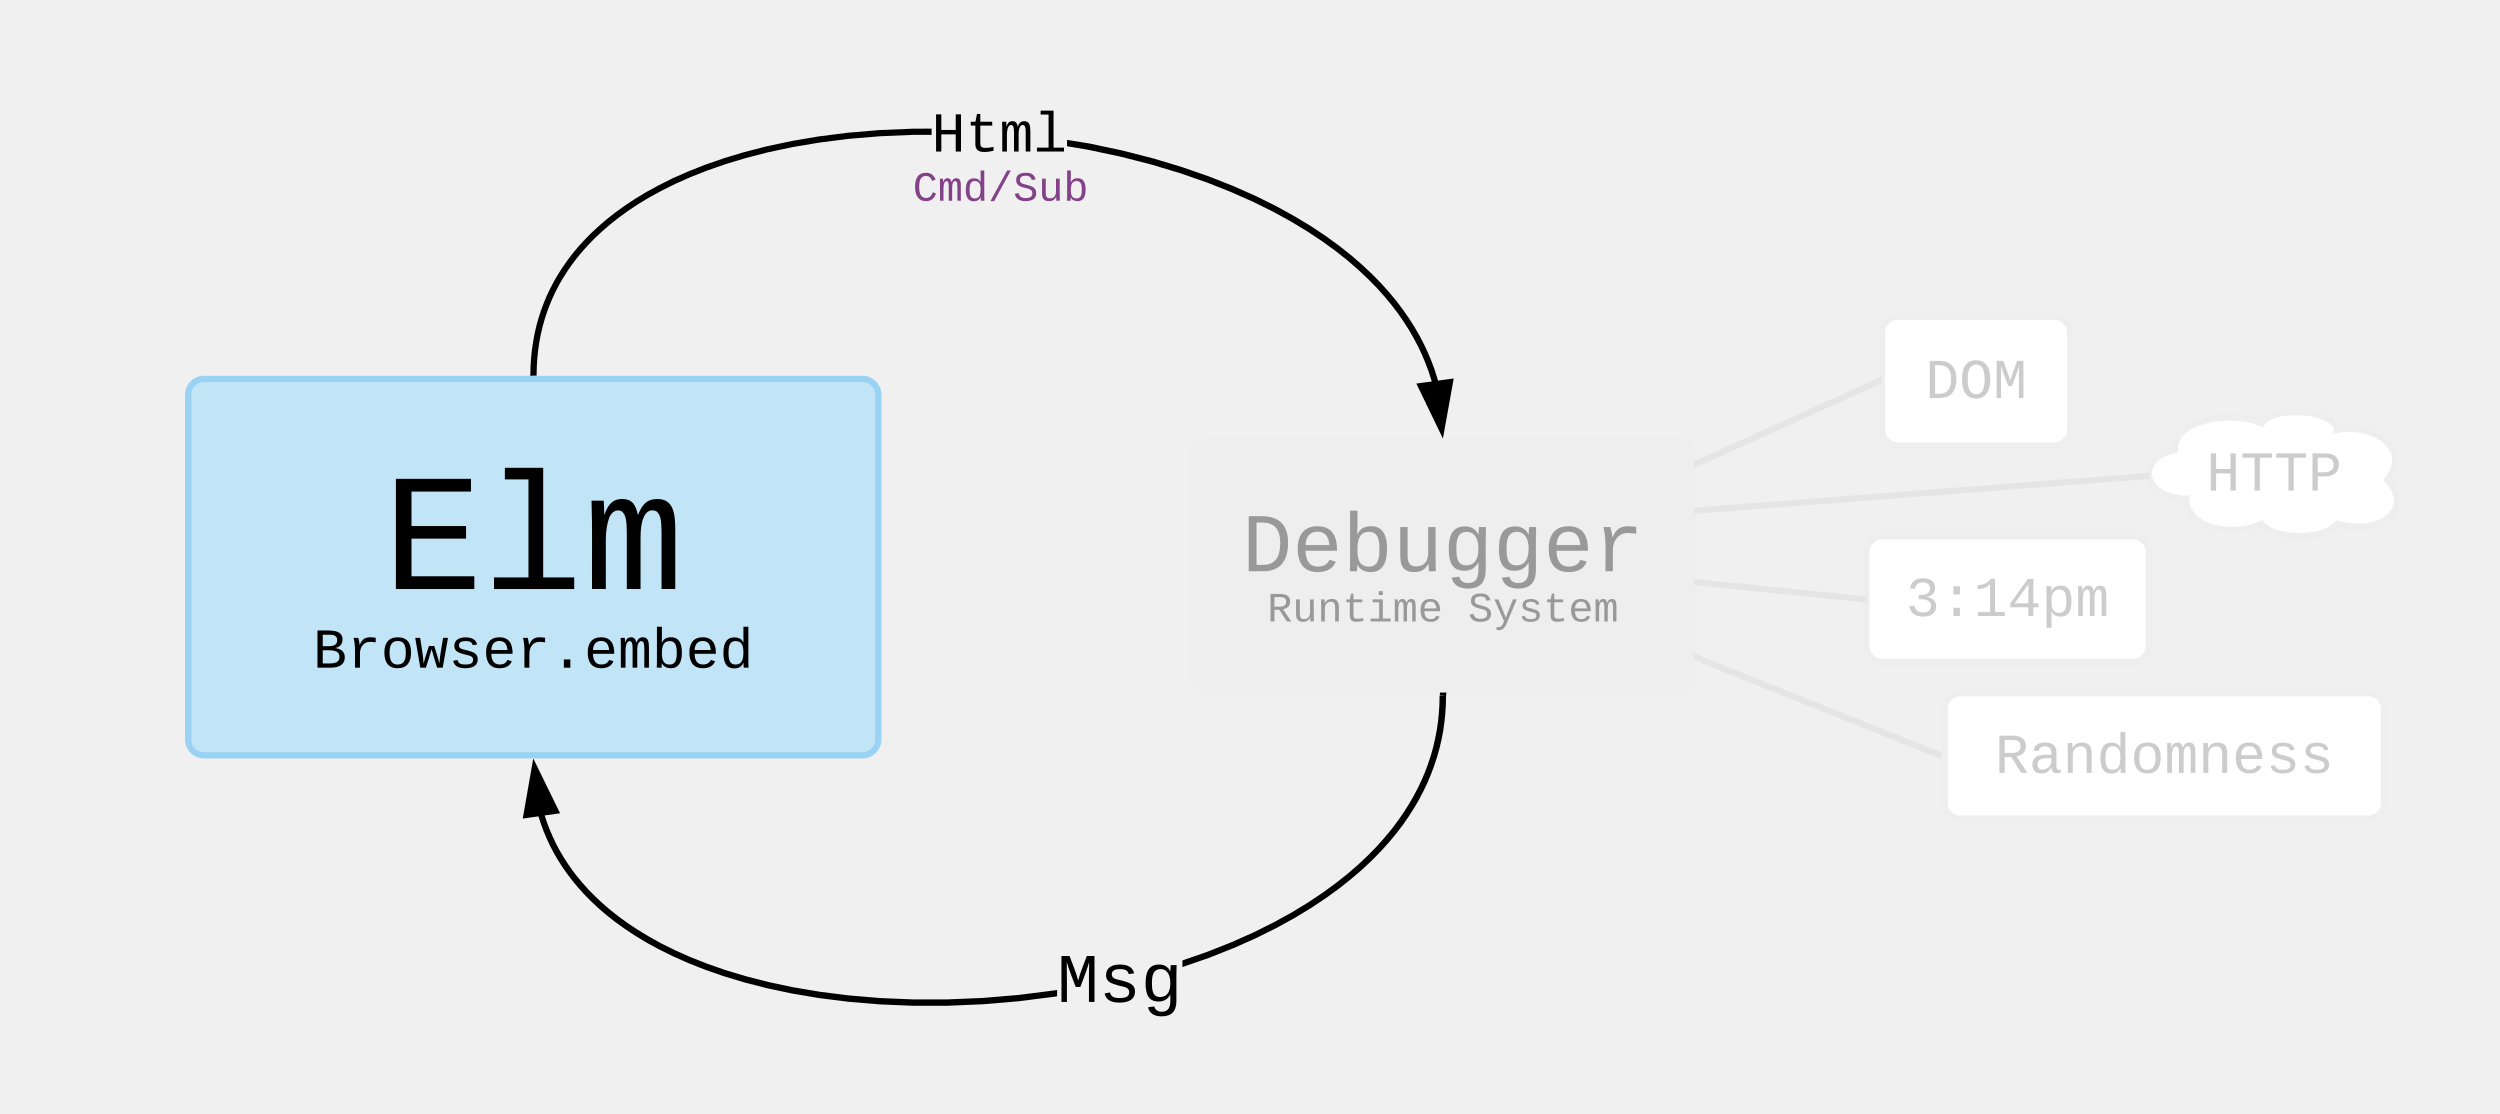
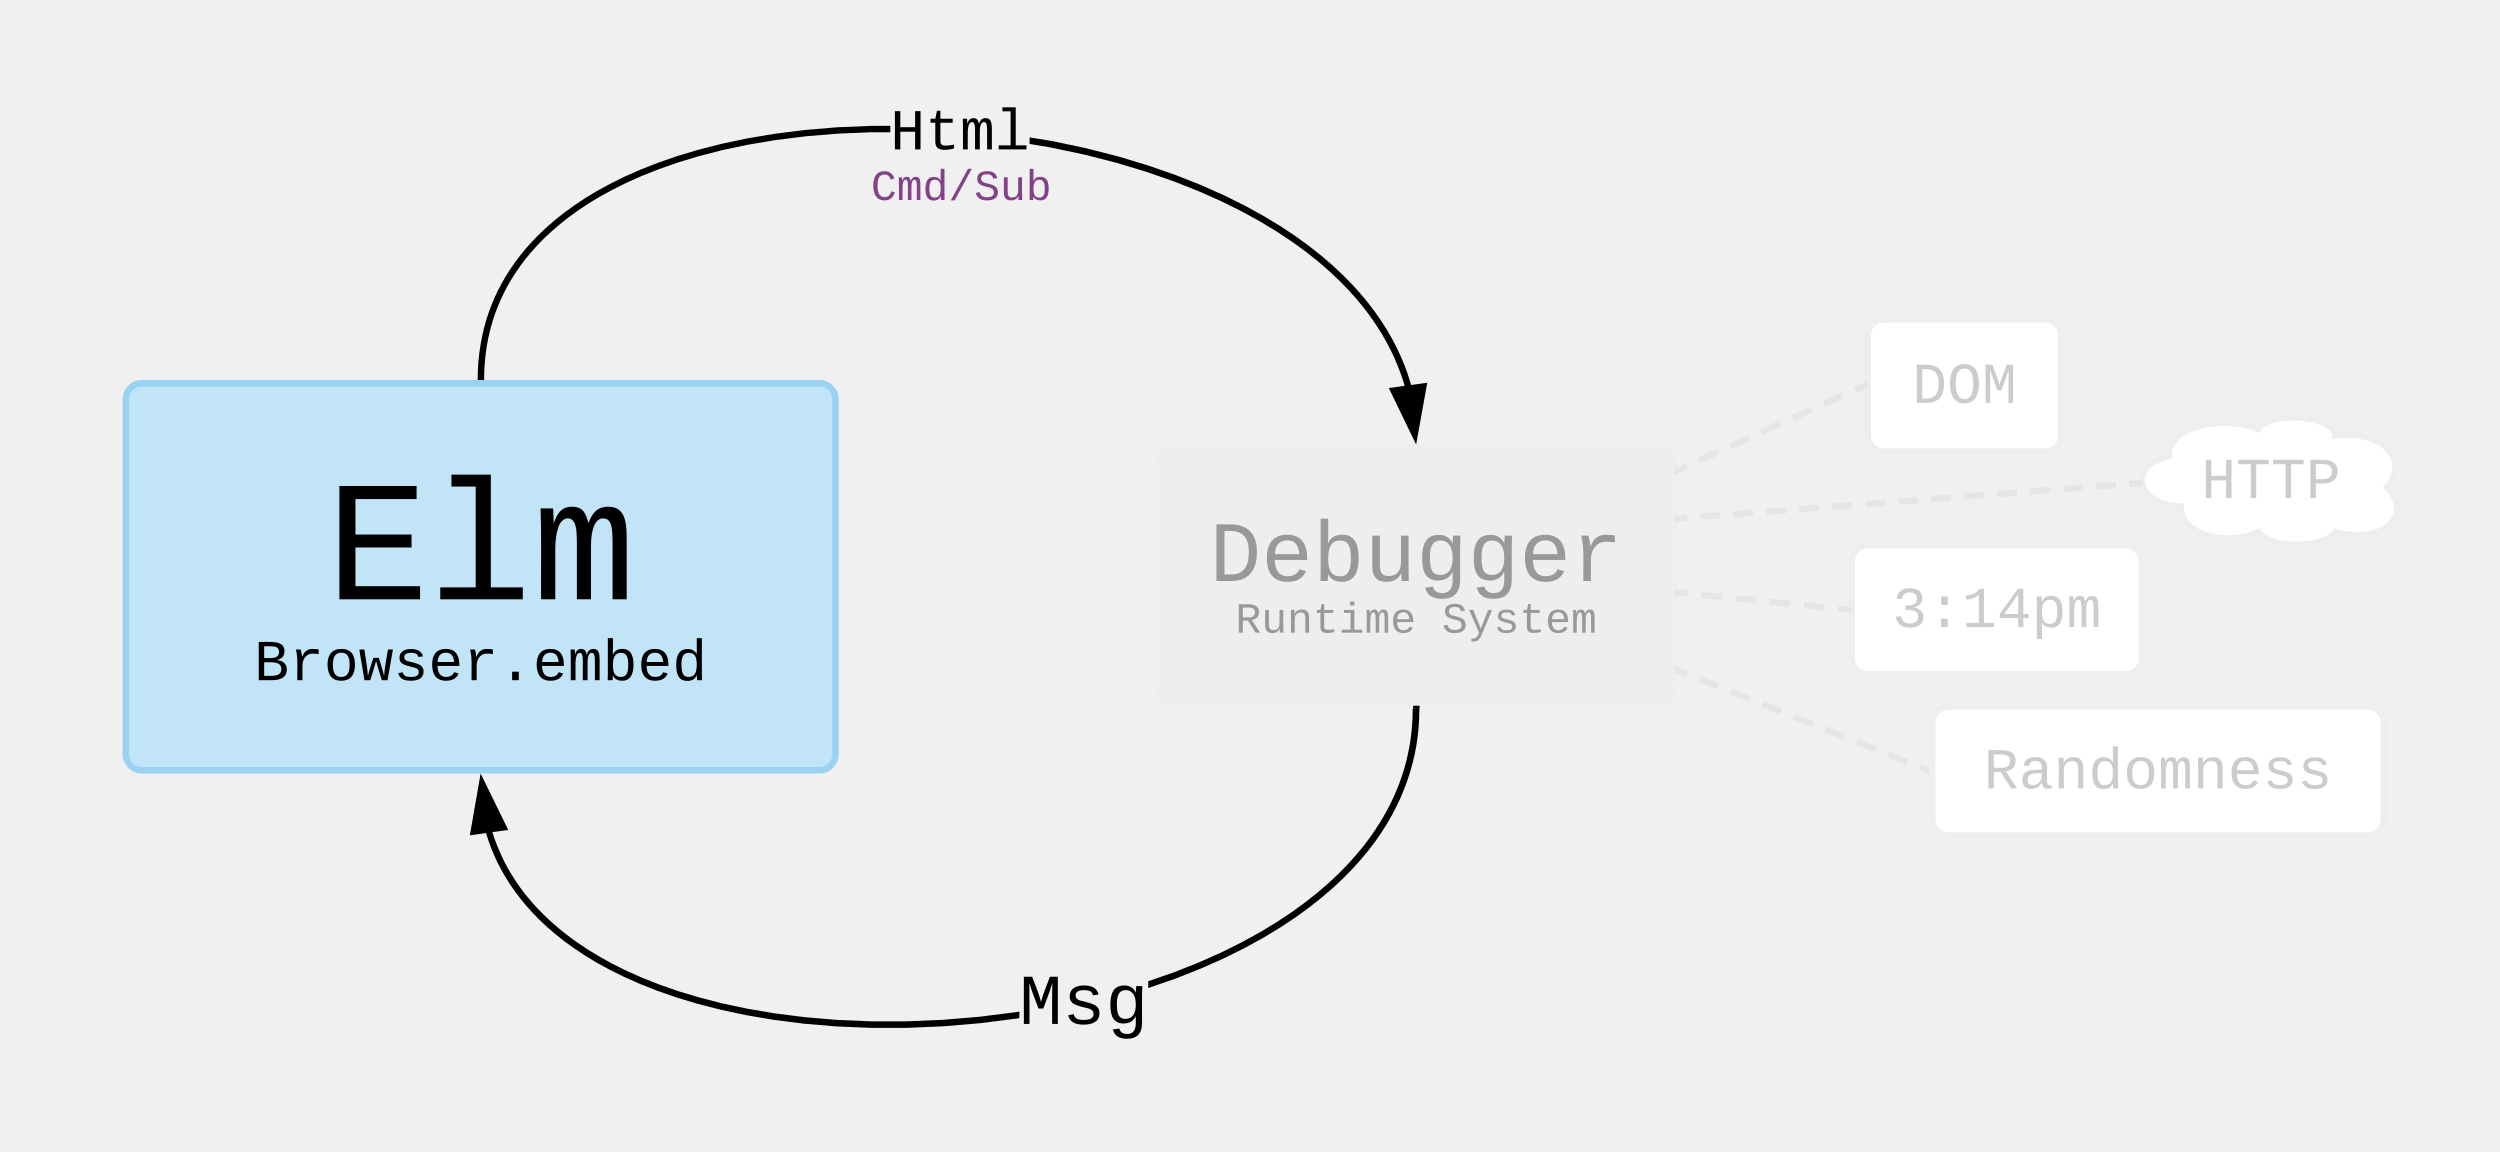
- <svg xmlns="http://www.w3.org/2000/svg" xmlns:ns1="lucid" xmlns:xlink="http://www.w3.org/1999/xlink" width="797" height="355">
-   <g transform="translate(-480 -1238)" ns1:page-tab-id="0_0">
+ <svg xmlns="http://www.w3.org/2000/svg" xmlns:ns1="lucid" xmlns:xlink="http://www.w3.org/1999/xlink" width="775" height="357">
+   <g transform="translate(-501 -1240)" ns1:page-tab-id="0_0">
    <path d="M769 1293c0-2.76 2.24-5 5-5h50c2.76 0 5 2.24 5 5v10c0 2.76-2.24 5-5 5h-50c-2.76 0-5-2.24-5-5z" fill="none" />
    <use xlink:href="#a" transform="matrix(1,0,0,1,769,1288) translate(1.995443 13.9974)" />
    <path d="M860 1383.8c0-2.77 2.24-5 5-5h150c2.76 0 5 2.23 5 5v70c0 2.75-2.24 5-5 5H865c-2.76 0-5-2.25-5-5z" stroke="#eee" stroke-width="2" fill="#eee" />
    <use xlink:href="#b" transform="matrix(1,0,0,1,880,1378.792) translate(-4.010417 41.32812)" />
    <use xlink:href="#c" transform="matrix(1,0,0,1,880,1378.792) translate(3.990885 57.33073)" />
    <use xlink:href="#d" transform="matrix(1,0,0,1,880,1378.792) translate(68.0013 57.33073)" />
    <path d="M653.56 1497.7l.75 2.3.84 2.24.94 2.2 1.02 2.2 1.13 2.16 1.24 2.14 1.36 2.14 1.47 2.12 1.6 2.12 1.76 2.1 1.9 2.13 2.1 2.13 2.26 2.13 2.48 2.15 2.72 2.15 2.98 2.17 3.27 2.17 3.6 2.17 3.95 2.2 4.36 2.15 4.82 2.15 5.32 2.1 5.88 2.05 6.5 1.95 7.13 1.84 7.83 1.66 8.55 1.44 9.27 1.17 9.93.84 10.52.44H782l11.28-.47 11.38-.95 11.26-1.42 1.08-.18v2.03l-.8.13-11.33 1.44-11.46.97-11.35.48h-11.07l-10.6-.44-10.02-.84-9.34-1.18-8.64-1.46-7.9-1.68-7.23-1.85-6.57-1.98-5.95-2.07-5.4-2.14-4.9-2.18-4.44-2.2-4.04-2.2-3.66-2.23-3.34-2.22-3.05-2.2-2.77-2.2-2.55-2.2-2.33-2.2-2.14-2.18-1.95-2.18-1.8-2.18-1.67-2.2-1.52-2.18-1.4-2.2-1.28-2.22-1.17-2.23-1.05-2.26-.97-2.3-.86-2.33-.77-2.37-.06-.22 1.9-.53zM941 1459.82l-.06 2.9-.18 2.9-.3 2.8-.4 2.78-.53 2.74-.64 2.7-.76 2.7-.87 2.67-1 2.68-1.1 2.66-1.27 2.67-1.4 2.7-1.56 2.7-1.72 2.7-1.9 2.76-2.12 2.78-2.33 2.8-2.58 2.87-2.86 2.92-3.15 2.95-3.5 3-3.85 3.06-4.27 3.1-4.74 3.15-5.25 3.18-5.82 3.2-6.44 3.2-7.1 3.15-7.8 3.1-8.54 2.96v-2.12l7.84-2.72 7.73-3.06 7.02-3.12 6.35-3.16 5.74-3.15 5.17-3.14 4.67-3.1 4.2-3.06 3.8-3 3.42-2.95 3.08-2.9 2.8-2.86 2.5-2.8 2.3-2.75 2.05-2.72 1.85-2.68 1.68-2.65 1.52-2.62 1.36-2.6 1.23-2.6 1.1-2.6.95-2.57.85-2.6.73-2.6.6-2.64.52-2.65.4-2.7.28-2.73.18-2.8.06-2.87z" />
    <path d="M941 1459.9l-2-.22.1-.9h2.02zM657.05 1496.47l-9.18 1.3 2.58-14.77z" />
    <path d="M658.55 1497.27l-11.9 1.68 3.35-19.16zm-9.46-.68l6.44-.93-4.63-9.47z" />
    <use xlink:href="#e" transform="matrix(1,0,0,1,816.9952,1539.643) translate(0 17.77344)" />
    <path d="M827.27 1283.74l10.55 2.24 9.94 2.55 9.26 2.8 8.53 2.97 7.8 3.08 7.1 3.16 6.44 3.2 5.8 3.2 5.26 3.17 4.73 3.15 4.26 3.1 3.86 3.06 3.48 3.02 3.15 2.95 2.85 2.9 2.57 2.87 2.33 2.8 2.1 2.8 1.92 2.74 1.73 2.72 1.56 2.7 1.4 2.68 1.26 2.67 1.12 2.66 1 2.68.86 2.67.36 1.26-1.93.55-.34-1.22-.84-2.6-.98-2.58-1.08-2.6-1.22-2.58-1.37-2.6-1.5-2.63-1.7-2.65-1.86-2.7-2.06-2.7-2.28-2.76-2.52-2.8-2.8-2.84-3.08-2.9-3.4-2.95-3.8-3-4.2-3.05-4.68-3.1-5.17-3.14-5.73-3.15-6.36-3.15-7.02-3.12-7.72-3.06-8.46-2.94-9.18-2.77-9.86-2.53-10.47-2.22-6.7-1.13v-2.03zM777 1279v2h-5.96l-10.52.44-9.93.83-9.27 1.17-8.55 1.44-7.84 1.66-7.14 1.83-6.48 1.96-5.88 2.05-5.33 2.1-4.8 2.14-4.37 2.17-3.96 2.16-3.6 2.18-3.26 2.17-2.97 2.17-2.72 2.16-2.47 2.14-2.28 2.13-2.08 2.13-1.9 2.12-1.76 2.1-1.6 2.13-1.47 2.12-1.35 2.13-1.24 2.15-1.13 2.16-1.02 2.2-.93 2.2-.84 2.25-.73 2.28-.66 2.34-.55 2.4-.47 2.46-.37 2.54-.27 2.62-.17 2.72-.06 2.85-2-.03.06-2.9.18-2.8.28-2.7.4-2.62.47-2.55.57-2.47.68-2.43.77-2.37.87-2.33.95-2.3 1.07-2.25 1.16-2.24 1.28-2.2 1.4-2.2 1.53-2.2 1.64-2.18 1.8-2.18 1.97-2.18 2.16-2.2 2.33-2.18 2.54-2.2 2.78-2.2 3.04-2.2 3.34-2.23 3.67-2.22 4.03-2.2 4.44-2.22 4.9-2.16 5.4-2.14 5.96-2.07 6.56-1.98 7.23-1.85 7.9-1.68 8.64-1.46 9.34-1.18 10.02-.84 10.6-.44z" />
    <path d="M651 1357.9l-.1.9h-2.02l.13-1.13zM939.56 1374.6l-6.53-13.52 9.2-1.26z" />
    <path d="M940 1377.8l-8.47-17.52 11.92-1.63zm-5.47-15.92l4.6 9.5 1.86-10.38z" />
    <use xlink:href="#f" transform="matrix(1,0,0,1,776.9896,1271.916) translate(0.005 14.39648)" />
    <path d="M540 1363.8c0-2.77 2.24-5 5-5h210c2.76 0 5 2.23 5 5v110c0 2.75-2.24 5-5 5H545c-2.76 0-5-2.25-5-5z" stroke="#99d2f2" stroke-width="2" fill="#c1e4f7" />
    <use xlink:href="#g" transform="matrix(1,0,0,1,560,1358.792) translate(41.99219 66.98958)" />
    <use xlink:href="#h" transform="matrix(1,0,0,1,560,1358.792) translate(19.78857 92.06315)" />
    <path d="M1080 1344c0-2.76 2.24-5 5-5h50c2.76 0 5 2.24 5 5v31c0 2.76-2.24 5-5 5h-50c-2.76 0-5-2.24-5-5z" stroke="#eee" stroke-width="2" fill="#fff" />
    <use xlink:href="#i" transform="matrix(1,0,0,1,1100,1339) translate(-6.202637 25.89648)" />
    <path d="M1177 1397c-6.63 0-12-3.58-12-8 0-3.53 3.25-6.52 8.3-7.6-.3-10.4 19.7-12.4 27.7-8.4 4-6 24-4 24 2 12-2 24 6 16 16 8 8 0 18-16 14-4 5.2-20 5.2-24 0-8 4-24 2-24-8z" stroke="#eee" stroke-width="2" fill="#fff" />
    <use xlink:href="#j" transform="matrix(1,0,0,1,1181,1373) translate(2.396484 21.39648)" />
    <path d="M1075 1414c0-2.76 2.24-5 5-5h80c2.76 0 5 2.24 5 5v30c0 2.76-2.24 5-5 5h-80c-2.76 0-5-2.24-5-5z" stroke="#eee" stroke-width="2" fill="#fff" />
    <use xlink:href="#k" transform="matrix(1,0,0,1,1095,1409) translate(-7.405273 25.39648)" />
-     <path d="M1021 1385.75l58-26.25" stroke="#e5e5e5" stroke-width="2" fill="none" />
+     <path d="M1021 1385.75l58-26.25" fill="none" />
+     <path d="M1021 1385.75l2.9-1.3m3.87-1.76l5.8-2.64m3.86-1.75l5.8-2.6m3.87-1.76l5.8-2.63m3.87-1.74l5.8-2.62m3.86-1.75l5.8-2.64m3.87-1.75l2.9-1.3" stroke="#e5e5e5" stroke-width="2" fill="none" />
    <path d="M1021.4 1386.66l-1.4.64v-2.2l.6-.26zM1080 1360.15l-.6.26-.8-1.8 1.4-.65z" fill="#e5e5e5" />
-     <path d="M1021 1400.75l143.1-10.96" stroke="#e5e5e5" stroke-width="2" fill="none" />
+     <path d="M1021 1400.75l143.1-10.96" fill="none" />
+     <path d="M1021 1400.75l3.07-.23m4.08-.32l6.14-.47m4.08-.3l6.13-.48m4.1-.3l6.13-.48m4.1-.32l6.12-.47m4.1-.3l6.12-.48m4.1-.3l6.12-.48m4.08-.3l6.13-.48m4.1-.32l6.14-.47m4.08-.3l6.14-.48m4.1-.3l6.12-.48m4.1-.33l6.12-.46m4.1-.3l6.12-.48m4.1-.3l6.12-.48m4.1-.3l3.06-.25" stroke="#e5e5e5" stroke-width="2" fill="none" />
    <path d="M1021.08 1401.75l-1.08.08v-2l.92-.08zM1165 1389l.2 1.42.1.28-1.13.1-.15-2 1.04-.1z" fill="#e5e5e5" />
-     <path d="M1021 1423.66l53 5.34" stroke="#e5e5e5" stroke-width="2" fill="none" />
+     <path d="M1021 1423.66l53 5.34" fill="none" />
+     <path d="M1021 1423.66l3.18.32m4.24.42l6.36.65m4.24.42l6.36.64m4.24.44l6.36.64m4.24.43l6.36.65m4.24.43l3.18.32" stroke="#e5e5e5" stroke-width="2" fill="none" />
    <path d="M1021.1 1422.66l-.2 2-.9-.1v-2zM1075 1428.1v2l-1.1-.1.2-2z" fill="#e5e5e5" />
-     <path d="M1021 1447.75l78 31.25" stroke="#e5e5e5" stroke-width="2" fill="none" />
+     <path d="M1021 1447.75l78 31.25" fill="none" />
+     <path d="M1021 1447.75l2.92 1.17m3.9 1.56l5.86 2.35m3.9 1.56l5.85 2.33m3.9 1.57l5.85 2.34m3.9 1.56l5.85 2.35m3.9 1.56l5.85 2.35m3.9 1.57l5.85 2.34m3.9 1.56l5.85 2.35m3.9 1.56l2.92 1.17" stroke="#e5e5e5" stroke-width="2" fill="none" />
    <path d="M1021.37 1446.82l-.74 1.86-.63-.25v-2.16zM1100 1478.32v2.16l-1.37-.55.74-1.86z" fill="#e5e5e5" />
    <path d="M1100 1464c0-2.76 2.24-5 5-5h130c2.76 0 5 2.24 5 5v30c0 2.76-2.24 5-5 5h-130c-2.76 0-5-2.24-5-5z" stroke="#eee" stroke-width="2" fill="#fff" />
    <g>
      <use xlink:href="#l" transform="matrix(1,0,0,1,1120,1459) translate(-4.008789 25.39648)" />
    </g>
    <defs>
      <path fill="#834187" d="M650-1214c-281 0-336 244-336 533 0 295 60 546 347 546 188 0 263-142 322-282l159 65C1058-155 935 20 659 20c-401 0-546-295-546-701 0-407 135-689 536-689 264 0 391 146 466 335l-168 65c-47-129-127-244-297-244" id="m" />
      <path fill="#834187" d="M904-1102c199 0 220 177 220 381V0H956v-686c-3-114 0-215-60-264-70-33-125-4-158 71-26 56-39 140-39 252V0H531v-686c-3-114-1-215-61-264-78-41-136 24-157 84-24 69-39 159-39 259V0H105c-3-360 6-732-6-1082h149c6 50 3 123 8 175 36-100 83-195 216-195 135 0 166 79 196 196 42-105 93-196 236-196" id="n" />
      <path fill="#834187" d="M865-914c-3-187-2-380-2-570h180v1261c0 76 1 155 6 223H877c-8-49-9-116-10-174h-5C801-44 708 26 530 26c-135 0-234-46-297-139s-95-232-95-419c0-377 131-566 392-566 176 0 271 63 335 184zm-286-51c-222 0-255 197-255 427 0 229 31 425 253 425 237 0 286-195 286-441 0-238-52-411-284-411" id="o" />
      <path fill="#834187" d="M114 20l821-1504h178L296 20H114" id="p" />
      <path fill="#834187" d="M614-1226c-167 1-283 53-283 213 0 183 186 193 334 234 230 63 463 120 463 409 0 286-219 387-518 390C309 23 131-98 79-338l185-37c34 165 149 248 351 246 184-2 324-58 324-238 0-203-207-221-372-266-210-57-422-111-422-377 0-267 201-356 470-360 279-5 430 101 480 324l-188 33c-28-141-121-215-293-213" id="q" />
      <path fill="#834187" d="M528 20c-247 0-343-132-343-381v-721h180v686c-4 177 45 284 224 277 194-8 279-136 279-336v-627h181c3 360-6 732 6 1082H885c-4-54-7-126-8-185h-3C809-64 714 20 528 20" id="r" />
      <path fill="#834187" d="M365-904c58-129 161-200 334-200 130 0 228 46 293 138s98 233 98 420c0 189-34 331-102 425S824 20 698 20c-170 0-275-64-336-184 0 55-3 116-9 164H179c5-68 6-147 6-223v-1261h180c-2 193 4 394-4 580h4zm283 791c221 0 256-197 256-427 0-229-34-425-254-425-236 0-285 195-285 441 0 237 53 411 283 411" id="s" />
      <g id="a">
        <use transform="matrix(0.006510417,0,0,0.006510417,0,0)" xlink:href="#m" />
        <use transform="matrix(0.006510417,0,0,0.006510417,8.001302,0)" xlink:href="#n" />
        <use transform="matrix(0.006510417,0,0,0.006510417,16.0026,0)" xlink:href="#o" />
        <use transform="matrix(0.006510417,0,0,0.006510417,24.00391,0)" xlink:href="#p" />
        <use transform="matrix(0.006510417,0,0,0.006510417,32.00521,0)" xlink:href="#q" />
        <use transform="matrix(0.006510417,0,0,0.006510417,40.00651,0)" xlink:href="#r" />
        <use transform="matrix(0.006510417,0,0,0.006510417,48.00781,0)" xlink:href="#s" />
      </g>
      <path fill="#999" d="M473-1349c438-1 655 221 652 661C1122-268 945-8 532 0H162v-1349h311zm42 1193c308-4 416-205 418-532 2-330-131-509-459-505H353v1037h162" id="t" />
      <path fill="#999" d="M617-1102c355 0 481 238 477 599H322c5 222 84 388 301 388 144 0 244-59 284-166l158 45C1002-72 854 20 623 20c-342 0-490-220-490-568 0-346 151-554 484-554zm291 461c-18-192-90-328-289-328-194 0-287 128-295 328h584" id="u" />
      <path fill="#999" d="M365-904c58-129 161-200 334-200 130 0 228 46 293 138s98 233 98 420c0 189-34 331-102 425S824 20 698 20c-170 0-275-64-336-184 0 55-3 116-9 164H179c5-68 6-147 6-223v-1261h180c-2 193 4 394-4 580h4zm283 791c221 0 256-197 256-427 0-229-34-425-254-425-236 0-285 195-285 441 0 237 53 411 283 411" id="v" />
      <path fill="#999" d="M528 20c-247 0-343-132-343-381v-721h180v686c-4 177 45 284 224 277 194-8 279-136 279-336v-627h181c3 360-6 732 6 1082H885c-4-54-7-126-8-185h-3C809-64 714 20 528 20" id="w" />
      <path fill="#999" d="M1048-32c-2 300-135 456-433 456-222-1-358-88-400-267l184-25c22 99 100 157 222 156 184-2 248-125 248-315 0-64 3-133-2-194C807-100 706-13 524-12c-306 0-381-228-381-537 0-318 85-550 400-550 164 0 271 83 325 202h3c1-60 3-134 12-185h171c-13 339-4 702-6 1050zM585-145c210-8 284-178 284-406 0-192-52-331-177-392-33-16-69-22-104-22-223 2-259 184-259 414 0 229 31 415 256 406" id="x" />
      <path fill="#999" d="M839-1102c70 0 148 7 206 17v167c-112-18-268-36-363 15-129 69-208 203-208 395V0H294c-10-367 32-789-52-1082h171c21 75 41 161 48 250h5c67-152 152-270 373-270" id="y" />
      <g id="b">
        <use transform="matrix(0.01302083,0,0,0.01302083,0,0)" xlink:href="#t" />
        <use transform="matrix(0.01302083,0,0,0.01302083,16.0026,0)" xlink:href="#u" />
        <use transform="matrix(0.01302083,0,0,0.01302083,32.00521,0)" xlink:href="#v" />
        <use transform="matrix(0.01302083,0,0,0.01302083,48.00781,0)" xlink:href="#w" />
        <use transform="matrix(0.01302083,0,0,0.01302083,64.01042,0)" xlink:href="#x" />
        <use transform="matrix(0.01302083,0,0,0.01302083,80.01302,0)" xlink:href="#x" />
        <use transform="matrix(0.01302083,0,0,0.01302083,96.01563,0)" xlink:href="#u" />
        <use transform="matrix(0.01302083,0,0,0.01302083,112.0182,0)" xlink:href="#y" />
      </g>
      <path fill="#999" d="M1121-976c0 225-142 341-344 379L1177 0H957L591-575H353V0H162v-1349h482c281 3 477 100 477 373zM633-726c181-1 296-73 296-247 0-149-101-223-304-223H353v470h280" id="z" />
      <path fill="#999" d="M706-1102c241 0 344 136 343 381V0H868v-695c1-168-57-273-220-268-190 6-283 138-283 336V0H185c-3-360 6-732-6-1082h170c4 54 7 126 8 185h3c63-121 164-204 346-205" id="A" />
      <path fill="#999" d="M682 16c-209 0-323-80-324-285v-671H190v-142h170l58-282h120v282h432v142H538v652c2 114 60 155 182 155 106 0 209-16 297-34v137C921-4 806 16 682 16" id="B" />
      <path fill="#999" d="M745-142h380V0H143v-142h422v-798H246v-142h499v940zM545-1292v-192h200v192H545" id="C" />
      <path fill="#999" d="M904-1102c199 0 220 177 220 381V0H956v-686c-3-114 0-215-60-264-70-33-125-4-158 71-26 56-39 140-39 252V0H531v-686c-3-114-1-215-61-264-78-41-136 24-157 84-24 69-39 159-39 259V0H105c-3-360 6-732-6-1082h149c6 50 3 123 8 175 36-100 83-195 216-195 135 0 166 79 196 196 42-105 93-196 236-196" id="D" />
      <g id="c">
        <use transform="matrix(0.006510417,0,0,0.006510417,0,0)" xlink:href="#z" />
        <use transform="matrix(0.006510417,0,0,0.006510417,8.001302,0)" xlink:href="#w" />
        <use transform="matrix(0.006510417,0,0,0.006510417,16.0026,0)" xlink:href="#A" />
        <use transform="matrix(0.006510417,0,0,0.006510417,24.00391,0)" xlink:href="#B" />
        <use transform="matrix(0.006510417,0,0,0.006510417,32.00521,0)" xlink:href="#C" />
        <use transform="matrix(0.006510417,0,0,0.006510417,40.00651,0)" xlink:href="#D" />
        <use transform="matrix(0.006510417,0,0,0.006510417,48.00781,0)" xlink:href="#u" />
      </g>
      <path fill="#999" d="M614-1226c-167 1-283 53-283 213 0 183 186 193 334 234 230 63 463 120 463 409 0 286-219 387-518 390C309 23 131-98 79-338l185-37c34 165 149 248 351 246 184-2 324-58 324-238 0-203-207-221-372-266-210-57-422-111-422-377 0-267 201-356 470-360 279-5 430 101 480 324l-188 33c-28-141-121-215-293-213" id="E" />
      <path fill="#999" d="M168 279c222 39 310-114 368-290L66-1082h192c120 299 249 590 362 896 115-301 235-597 351-896h190L705 0c-65 164-130 320-275 396-67 36-177 35-262 18V279" id="F" />
      <path fill="#999" d="M873-819c-18-114-119-146-250-146-163 0-245 50-245 151 0 151 170 148 294 185 182 54 388 94 388 320 0 240-189 325-439 329-245 4-410-69-454-268l159-31c24 133 136 168 295 165 144-2 270-31 270-171 0-164-195-160-331-202-167-52-350-87-350-299 0-218 173-315 413-313 220 2 373 77 412 260" id="G" />
      <g id="d">
        <use transform="matrix(0.006510417,0,0,0.006510417,0,0)" xlink:href="#E" />
        <use transform="matrix(0.006510417,0,0,0.006510417,8.001302,0)" xlink:href="#F" />
        <use transform="matrix(0.006510417,0,0,0.006510417,16.0026,0)" xlink:href="#G" />
        <use transform="matrix(0.006510417,0,0,0.006510417,24.00391,0)" xlink:href="#B" />
        <use transform="matrix(0.006510417,0,0,0.006510417,32.00521,0)" xlink:href="#u" />
        <use transform="matrix(0.006510417,0,0,0.006510417,40.00651,0)" xlink:href="#D" />
      </g>
      <path d="M285-1169c8 382 2 780 4 1169H129v-1349h237c86 239 188 461 253 720 69-258 169-481 255-720h225V0H937c2-390-5-788 6-1169-75 255-170 488-259 729H547c-90-240-185-475-262-729" id="H" />
      <path d="M873-819c-18-114-119-146-250-146-163 0-245 50-245 151 0 151 170 148 294 185 182 54 388 94 388 320 0 240-189 325-439 329-245 4-410-69-454-268l159-31c24 133 136 168 295 165 144-2 270-31 270-171 0-164-195-160-331-202-167-52-350-87-350-299 0-218 173-315 413-313 220 2 373 77 412 260" id="I" />
      <path d="M1048-32c-2 300-135 456-433 456-222-1-358-88-400-267l184-25c22 99 100 157 222 156 184-2 248-125 248-315 0-64 3-133-2-194C807-100 706-13 524-12c-306 0-381-228-381-537 0-318 85-550 400-550 164 0 271 83 325 202h3c1-60 3-134 12-185h171c-13 339-4 702-6 1050zM585-145c210-8 284-178 284-406 0-192-52-331-177-392-33-16-69-22-104-22-223 2-259 184-259 414 0 229 31 415 256 406" id="J" />
      <g id="e">
        <use transform="matrix(0.01085069,0,0,0.01085069,0,0)" xlink:href="#H" />
        <use transform="matrix(0.01085069,0,0,0.01085069,13.3355,0)" xlink:href="#I" />
        <use transform="matrix(0.01085069,0,0,0.01085069,26.67101,0)" xlink:href="#J" />
      </g>
      <path d="M875 0v-623H353V0H162v-1349h191v566h522v-566h191V0H875" id="K" />
      <path d="M682 16c-209 0-323-80-324-285v-671H190v-142h170l58-282h120v282h432v142H538v652c2 114 60 155 182 155 106 0 209-16 297-34v137C921-4 806 16 682 16" id="L" />
      <path d="M904-1102c199 0 220 177 220 381V0H956v-686c-3-114 0-215-60-264-70-33-125-4-158 71-26 56-39 140-39 252V0H531v-686c-3-114-1-215-61-264-78-41-136 24-157 84-24 69-39 159-39 259V0H105c-3-360 6-732-6-1082h149c6 50 3 123 8 175 36-100 83-195 216-195 135 0 166 79 196 196 42-105 93-196 236-196" id="M" />
      <path d="M736-142h380V0H134v-142h422v-1200H267v-142h469v1342" id="N" />
      <g id="f">
        <use transform="matrix(0.008789062,0,0,0.008789062,0,0)" xlink:href="#K" />
        <use transform="matrix(0.008789062,0,0,0.008789062,10.80176,0)" xlink:href="#L" />
        <use transform="matrix(0.008789062,0,0,0.008789062,21.60352,0)" xlink:href="#M" />
        <use transform="matrix(0.008789062,0,0,0.008789062,32.40527,0)" xlink:href="#N" />
      </g>
      <path d="M162 0v-1349h919v156H353v422h668v154H353v461h769V0H162" id="O" />
      <g id="g">
        <use transform="matrix(0.02604167,0,0,0.02604167,0,0)" xlink:href="#O" />
        <use transform="matrix(0.02604167,0,0,0.02604167,32.00521,0)" xlink:href="#N" />
        <use transform="matrix(0.02604167,0,0,0.02604167,64.01042,0)" xlink:href="#M" />
      </g>
      <path d="M802-711c201 25 350 118 350 331C1152-95 921 0 634 0H162v-1349c401 9 908-74 908 327 0 184-111 275-268 311zm-224-69c174-2 300-51 300-218 0-163-124-198-302-198H353v416h225zM353-153c281-2 612 44 606-244-5-271-329-233-606-234v478" id="P" />
      <path d="M839-1102c70 0 148 7 206 17v167c-112-18-268-36-363 15-129 69-208 203-208 395V0H294c-10-367 32-789-52-1082h171c21 75 41 161 48 250h5c67-152 152-270 373-270" id="Q" />
      <path d="M615-1102c343 0 484 203 482 560-1 347-147 562-488 562-336 0-475-219-479-562-4-349 156-560 485-560zm-8 989c240 0 301-180 301-429 0-245-55-427-290-427-236 0-299 181-299 427 0 243 61 429 288 429" id="R" />
      <path d="M1018 0H814c-67-224-138-444-200-673C552-442 476-224 407 0H204L21-1082h178c43 310 105 601 126 933 54-225 128-425 193-638h193c63 212 134 415 185 638 22-336 90-622 136-933h176" id="S" />
      <path d="M617-1102c355 0 481 238 477 599H322c5 222 84 388 301 388 144 0 244-59 284-166l158 45C1002-72 854 20 623 20c-342 0-490-220-490-568 0-346 151-554 484-554zm291 461c-18-192-90-328-289-328-194 0-287 128-295 328h584" id="T" />
      <path d="M496 0v-299h235V0H496" id="U" />
      <path d="M365-904c58-129 161-200 334-200 130 0 228 46 293 138s98 233 98 420c0 189-34 331-102 425S824 20 698 20c-170 0-275-64-336-184 0 55-3 116-9 164H179c5-68 6-147 6-223v-1261h180c-2 193 4 394-4 580h4zm283 791c221 0 256-197 256-427 0-229-34-425-254-425-236 0-285 195-285 441 0 237 53 411 283 411" id="V" />
      <path d="M865-914c-3-187-2-380-2-570h180v1261c0 76 1 155 6 223H877c-8-49-9-116-10-174h-5C801-44 708 26 530 26c-135 0-234-46-297-139s-95-232-95-419c0-377 131-566 392-566 176 0 271 63 335 184zm-286-51c-222 0-255 197-255 427 0 229 31 425 253 425 237 0 286-195 286-441 0-238-52-411-284-411" id="W" />
      <g id="h">
        <use transform="matrix(0.008789062,0,0,0.008789062,0,0)" xlink:href="#P" />
        <use transform="matrix(0.008789062,0,0,0.008789062,10.80176,0)" xlink:href="#Q" />
        <use transform="matrix(0.008789062,0,0,0.008789062,21.60352,0)" xlink:href="#R" />
        <use transform="matrix(0.008789062,0,0,0.008789062,32.40527,0)" xlink:href="#S" />
        <use transform="matrix(0.008789062,0,0,0.008789062,43.20703,0)" xlink:href="#I" />
        <use transform="matrix(0.008789062,0,0,0.008789062,54.00879,0)" xlink:href="#T" />
        <use transform="matrix(0.008789062,0,0,0.008789062,64.81055,0)" xlink:href="#Q" />
        <use transform="matrix(0.008789062,0,0,0.008789062,75.6123,0)" xlink:href="#U" />
        <use transform="matrix(0.008789062,0,0,0.008789062,86.41406,0)" xlink:href="#T" />
        <use transform="matrix(0.008789062,0,0,0.008789062,97.21582,0)" xlink:href="#M" />
        <use transform="matrix(0.008789062,0,0,0.008789062,108.0176,0)" xlink:href="#V" />
        <use transform="matrix(0.008789062,0,0,0.008789062,118.8193,0)" xlink:href="#T" />
        <use transform="matrix(0.008789062,0,0,0.008789062,129.6211,0)" xlink:href="#W" />
      </g>
      <path fill="#ccc" d="M473-1349c438-1 655 221 652 661C1122-268 945-8 532 0H162v-1349h311zm42 1193c308-4 416-205 418-532 2-330-131-509-459-505H353v1037h162" id="X" />
      <path fill="#ccc" d="M102-681c0-398 126-689 513-689 165 0 291 58 379 174s132 287 132 515c-1 318-88 554-298 657-123 61-317 58-438-3-206-104-288-341-288-654zm749 406c94-160 97-656-5-807-57-85-130-132-231-132-104 0-178 47-234 132-101 153-99 655 1 809 57 89 130 138 232 138 109 0 184-49 237-140" id="Y" />
      <path fill="#ccc" d="M285-1169c8 382 2 780 4 1169H129v-1349h237c86 239 188 461 253 720 69-258 169-481 255-720h225V0H937c2-390-5-788 6-1169-75 255-170 488-259 729H547c-90-240-185-475-262-729" id="Z" />
      <g id="i">
        <use transform="matrix(0.008789062,0,0,0.008789062,0,0)" xlink:href="#X" />
        <use transform="matrix(0.008789062,0,0,0.008789062,10.80176,0)" xlink:href="#Y" />
        <use transform="matrix(0.008789062,0,0,0.008789062,21.60352,0)" xlink:href="#Z" />
      </g>
      <path fill="#ccc" d="M875 0v-623H353V0H162v-1349h191v566h522v-566h191V0H875" id="aa" />
      <path fill="#ccc" d="M709-1193V0H519v-1193H76v-156h1076v156H709" id="ab" />
      <path fill="#ccc" d="M622-1349c296 4 497 117 497 404 0 282-193 424-485 431H353V0H162v-1349h460zm-15 684c195-3 320-88 320-277 0-184-129-255-328-254H353v531h254" id="ac" />
      <g id="j">
        <use transform="matrix(0.008789062,0,0,0.008789062,0,0)" xlink:href="#aa" />
        <use transform="matrix(0.008789062,0,0,0.008789062,10.80176,0)" xlink:href="#ab" />
        <use transform="matrix(0.008789062,0,0,0.008789062,21.60352,0)" xlink:href="#ab" />
        <use transform="matrix(0.008789062,0,0,0.008789062,32.40527,0)" xlink:href="#ac" />
      </g>
      <path fill="#ccc" d="M1060-1016c0 191-128 285-295 323v4c154 18 262 91 313 209 14 35 21 72 21 110 0 277-194 390-478 390-292 0-457-129-493-382l186-17c24 161 121 250 307 250 172 1 298-80 291-247-8-208-220-239-446-233v-156c217 9 409-34 409-232 0-152-102-225-264-225-159 0-264 88-278 233l-181-14c33-239 196-367 461-367 264 0 447 102 447 354" id="ad" />
      <path fill="#ccc" d="M496 0v-299h235V0H496zm0-783v-299h235v299H496" id="ae" />
      <path fill="#ccc" d="M148-1120c216-7 379-89 463-229h166v1204h353V0H157v-145h439v-1021c-79 124-254 184-448 194v-148" id="af" />
      <path fill="#ccc" d="M937-319V0H757v-319H103v-140l635-890h199v888h188v142H937zm-180-835L257-461h500v-693" id="ag" />
      <path fill="#ccc" d="M698-1104c312 3 392 244 392 558 0 315-82 566-392 566-169 0-277-65-331-184h-5c8 188 2 394 4 589H185V-858c0-76-1-156-6-224h175c6 52 9 120 10 178h4c58-122 150-202 330-200zm-49 991c225 0 255-203 255-433 0-225-32-419-253-419-236 0-285 192-285 441 0 237 53 411 283 411" id="ah" />
      <path fill="#ccc" d="M904-1102c199 0 220 177 220 381V0H956v-686c-3-114 0-215-60-264-70-33-125-4-158 71-26 56-39 140-39 252V0H531v-686c-3-114-1-215-61-264-78-41-136 24-157 84-24 69-39 159-39 259V0H105c-3-360 6-732-6-1082h149c6 50 3 123 8 175 36-100 83-195 216-195 135 0 166 79 196 196 42-105 93-196 236-196" id="ai" />
      <g id="k">
        <use transform="matrix(0.008789062,0,0,0.008789062,0,0)" xlink:href="#ad" />
        <use transform="matrix(0.008789062,0,0,0.008789062,10.80176,0)" xlink:href="#ae" />
        <use transform="matrix(0.008789062,0,0,0.008789062,21.60352,0)" xlink:href="#af" />
        <use transform="matrix(0.008789062,0,0,0.008789062,32.40527,0)" xlink:href="#ag" />
        <use transform="matrix(0.008789062,0,0,0.008789062,43.20703,0)" xlink:href="#ah" />
        <use transform="matrix(0.008789062,0,0,0.008789062,54.00879,0)" xlink:href="#ai" />
      </g>
      <path fill="#ccc" d="M1121-976c0 225-142 341-344 379L1177 0H957L591-575H353V0H162v-1349h482c281 3 477 100 477 373zM633-726c181-1 296-73 296-247 0-149-101-223-304-223H353v470h280" id="aj" />
      <path fill="#ccc" d="M1000-272c3 95 12 159 101 161 21 0 41-3 59-7V-6c-44 10-86 16-139 16-141 2-191-84-197-217h-6C748-76 648 20 446 20c-207 0-318-120-318-322 0-266 194-348 454-354l236-4c12-191-40-305-222-305-140 0-220 47-232 172l-188-17c33-204 181-292 423-292 255 0 401 118 401 364v466zm-683-27c0 109 63 184 175 182 166-3 259-96 306-217 24-65 20-120 20-200-232 7-501-28-501 235" id="ak" />
      <path fill="#ccc" d="M706-1102c241 0 344 136 343 381V0H868v-695c1-168-57-273-220-268-190 6-283 138-283 336V0H185c-3-360 6-732-6-1082h170c4 54 7 126 8 185h3c63-121 164-204 346-205" id="al" />
      <path fill="#ccc" d="M865-914c-3-187-2-380-2-570h180v1261c0 76 1 155 6 223H877c-8-49-9-116-10-174h-5C801-44 708 26 530 26c-135 0-234-46-297-139s-95-232-95-419c0-377 131-566 392-566 176 0 271 63 335 184zm-286-51c-222 0-255 197-255 427 0 229 31 425 253 425 237 0 286-195 286-441 0-238-52-411-284-411" id="am" />
      <path fill="#ccc" d="M615-1102c343 0 484 203 482 560-1 347-147 562-488 562-336 0-475-219-479-562-4-349 156-560 485-560zm-8 989c240 0 301-180 301-429 0-245-55-427-290-427-236 0-299 181-299 427 0 243 61 429 288 429" id="an" />
      <path fill="#ccc" d="M617-1102c355 0 481 238 477 599H322c5 222 84 388 301 388 144 0 244-59 284-166l158 45C1002-72 854 20 623 20c-342 0-490-220-490-568 0-346 151-554 484-554zm291 461c-18-192-90-328-289-328-194 0-287 128-295 328h584" id="ao" />
      <path fill="#ccc" d="M873-819c-18-114-119-146-250-146-163 0-245 50-245 151 0 151 170 148 294 185 182 54 388 94 388 320 0 240-189 325-439 329-245 4-410-69-454-268l159-31c24 133 136 168 295 165 144-2 270-31 270-171 0-164-195-160-331-202-167-52-350-87-350-299 0-218 173-315 413-313 220 2 373 77 412 260" id="ap" />
      <g id="l">
        <use transform="matrix(0.008789062,0,0,0.008789062,0,0)" xlink:href="#aj" />
        <use transform="matrix(0.008789062,0,0,0.008789062,10.80176,0)" xlink:href="#ak" />
        <use transform="matrix(0.008789062,0,0,0.008789062,21.60352,0)" xlink:href="#al" />
        <use transform="matrix(0.008789062,0,0,0.008789062,32.40527,0)" xlink:href="#am" />
        <use transform="matrix(0.008789062,0,0,0.008789062,43.20703,0)" xlink:href="#an" />
        <use transform="matrix(0.008789062,0,0,0.008789062,54.00879,0)" xlink:href="#ai" />
        <use transform="matrix(0.008789062,0,0,0.008789062,64.81055,0)" xlink:href="#al" />
        <use transform="matrix(0.008789062,0,0,0.008789062,75.6123,0)" xlink:href="#ao" />
        <use transform="matrix(0.008789062,0,0,0.008789062,86.41406,0)" xlink:href="#ap" />
        <use transform="matrix(0.008789062,0,0,0.008789062,97.21582,0)" xlink:href="#ap" />
      </g>
    </defs>
  </g>
</svg>
